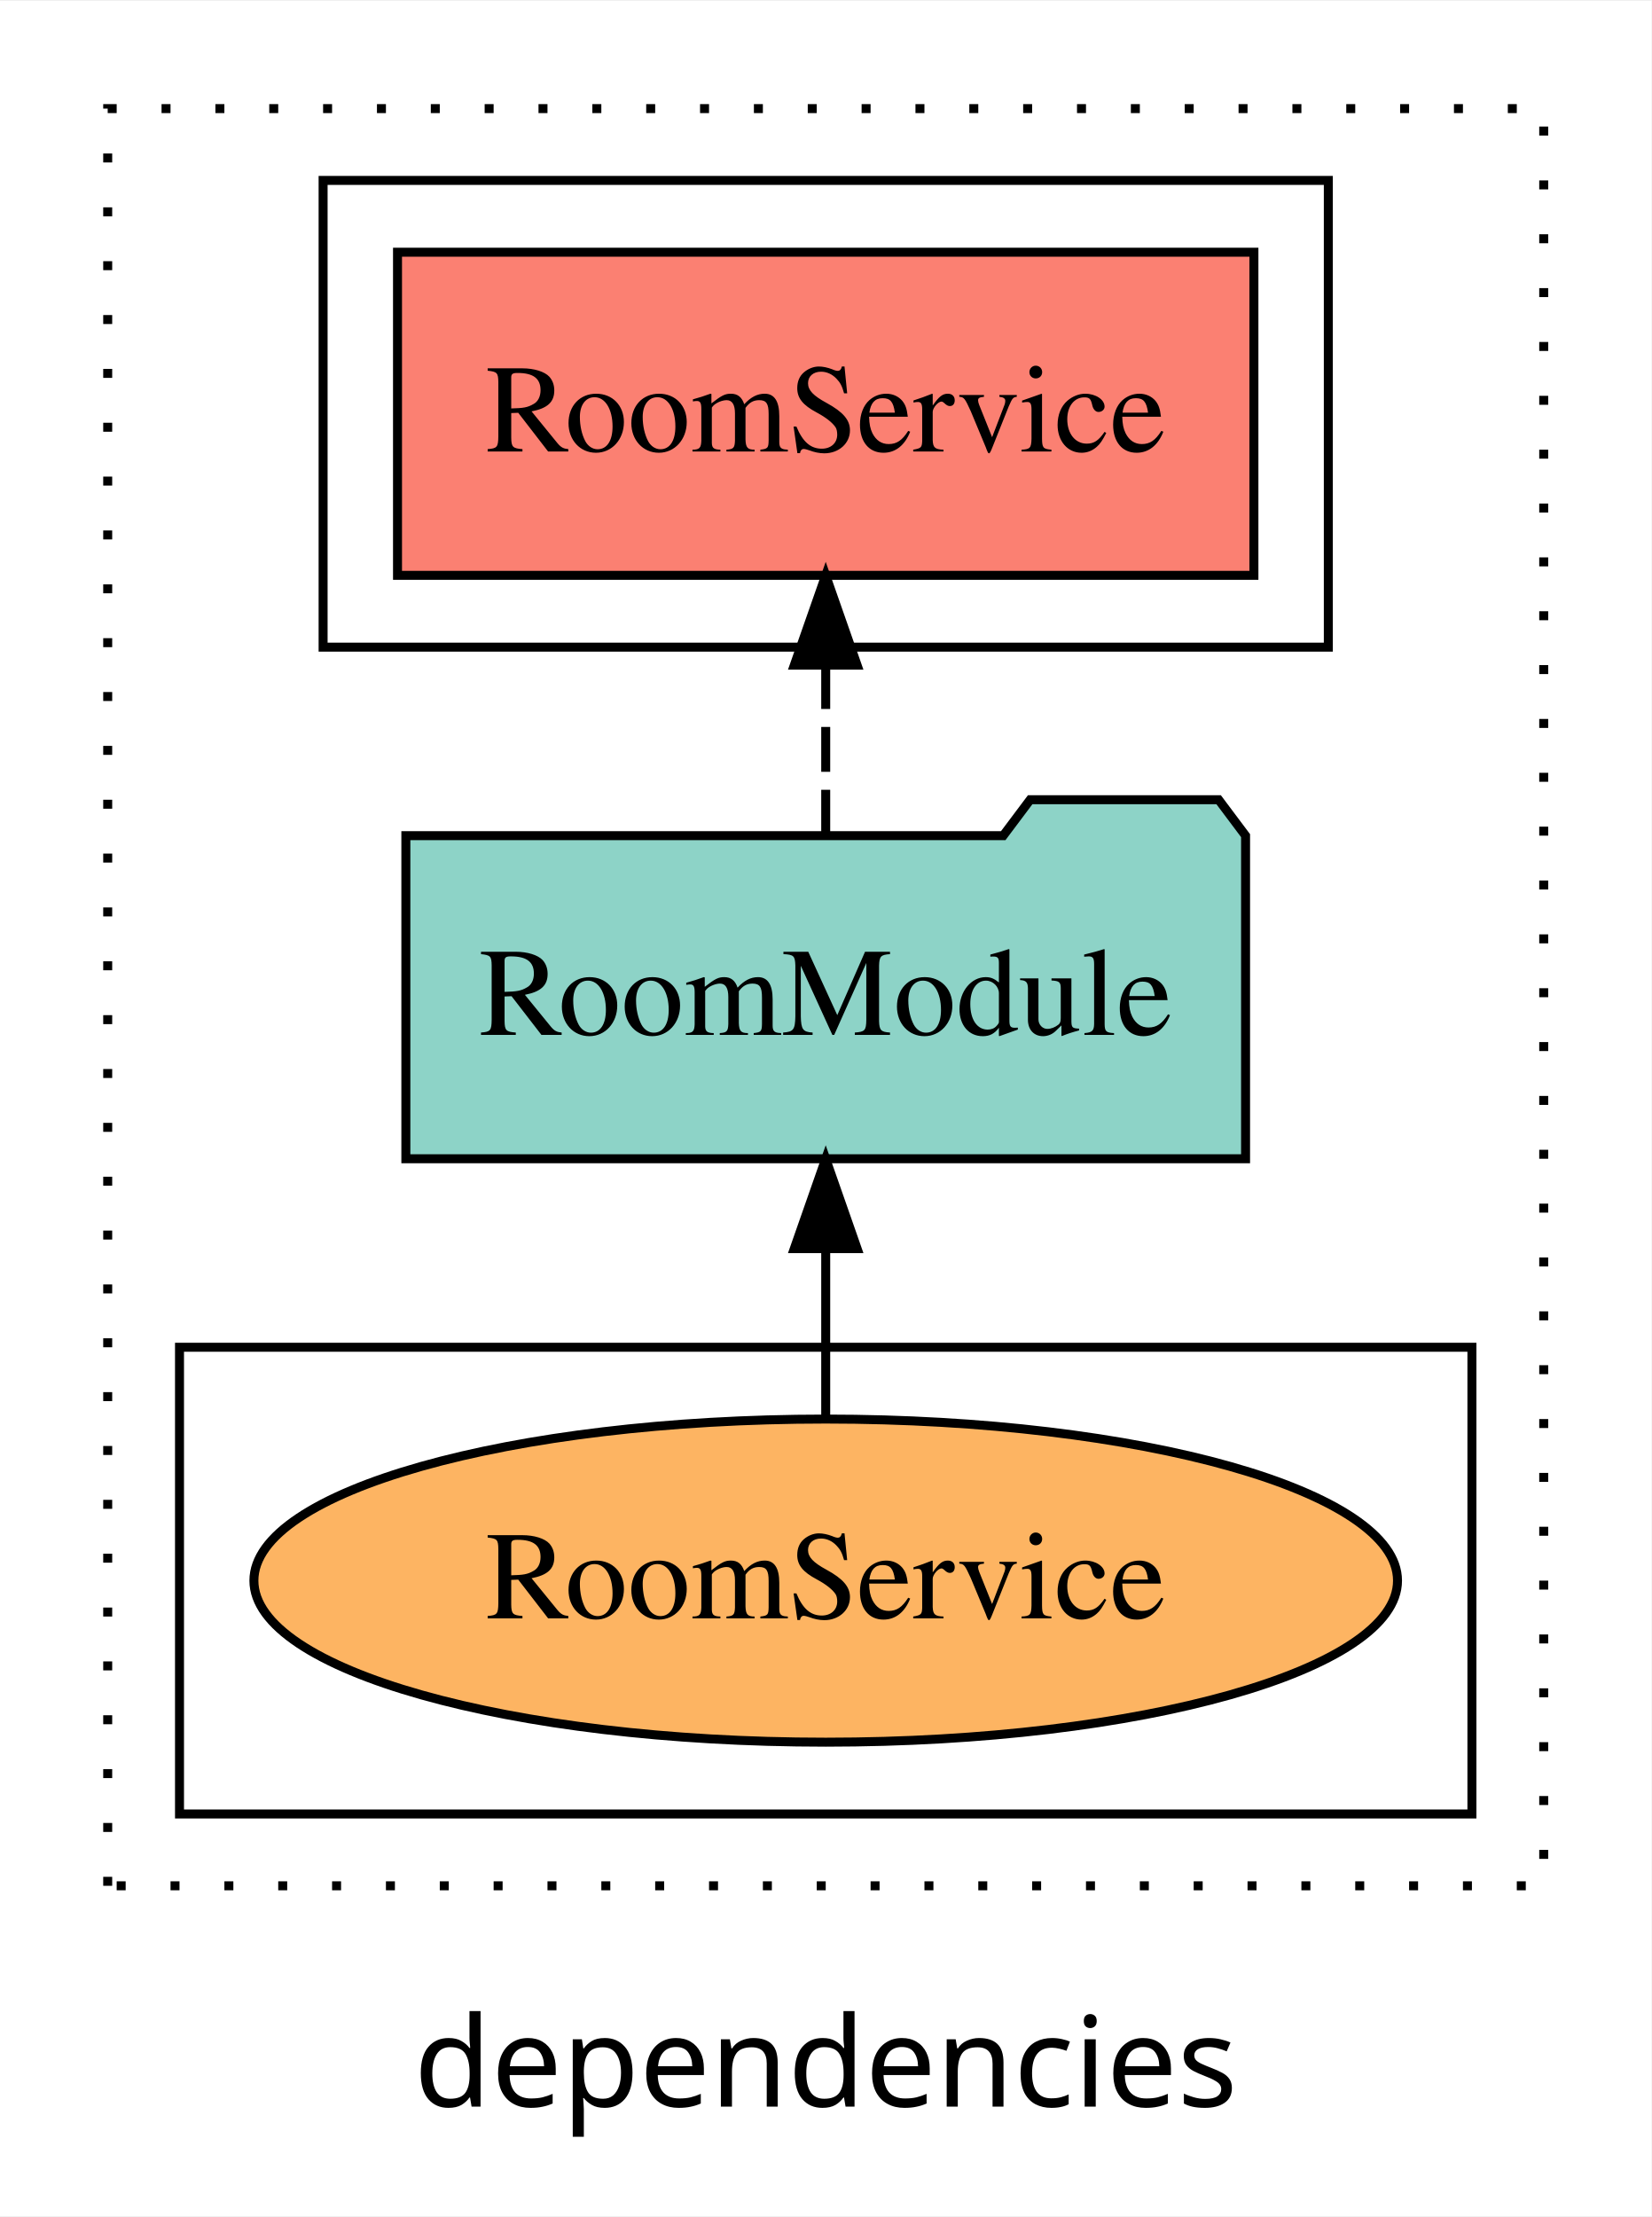
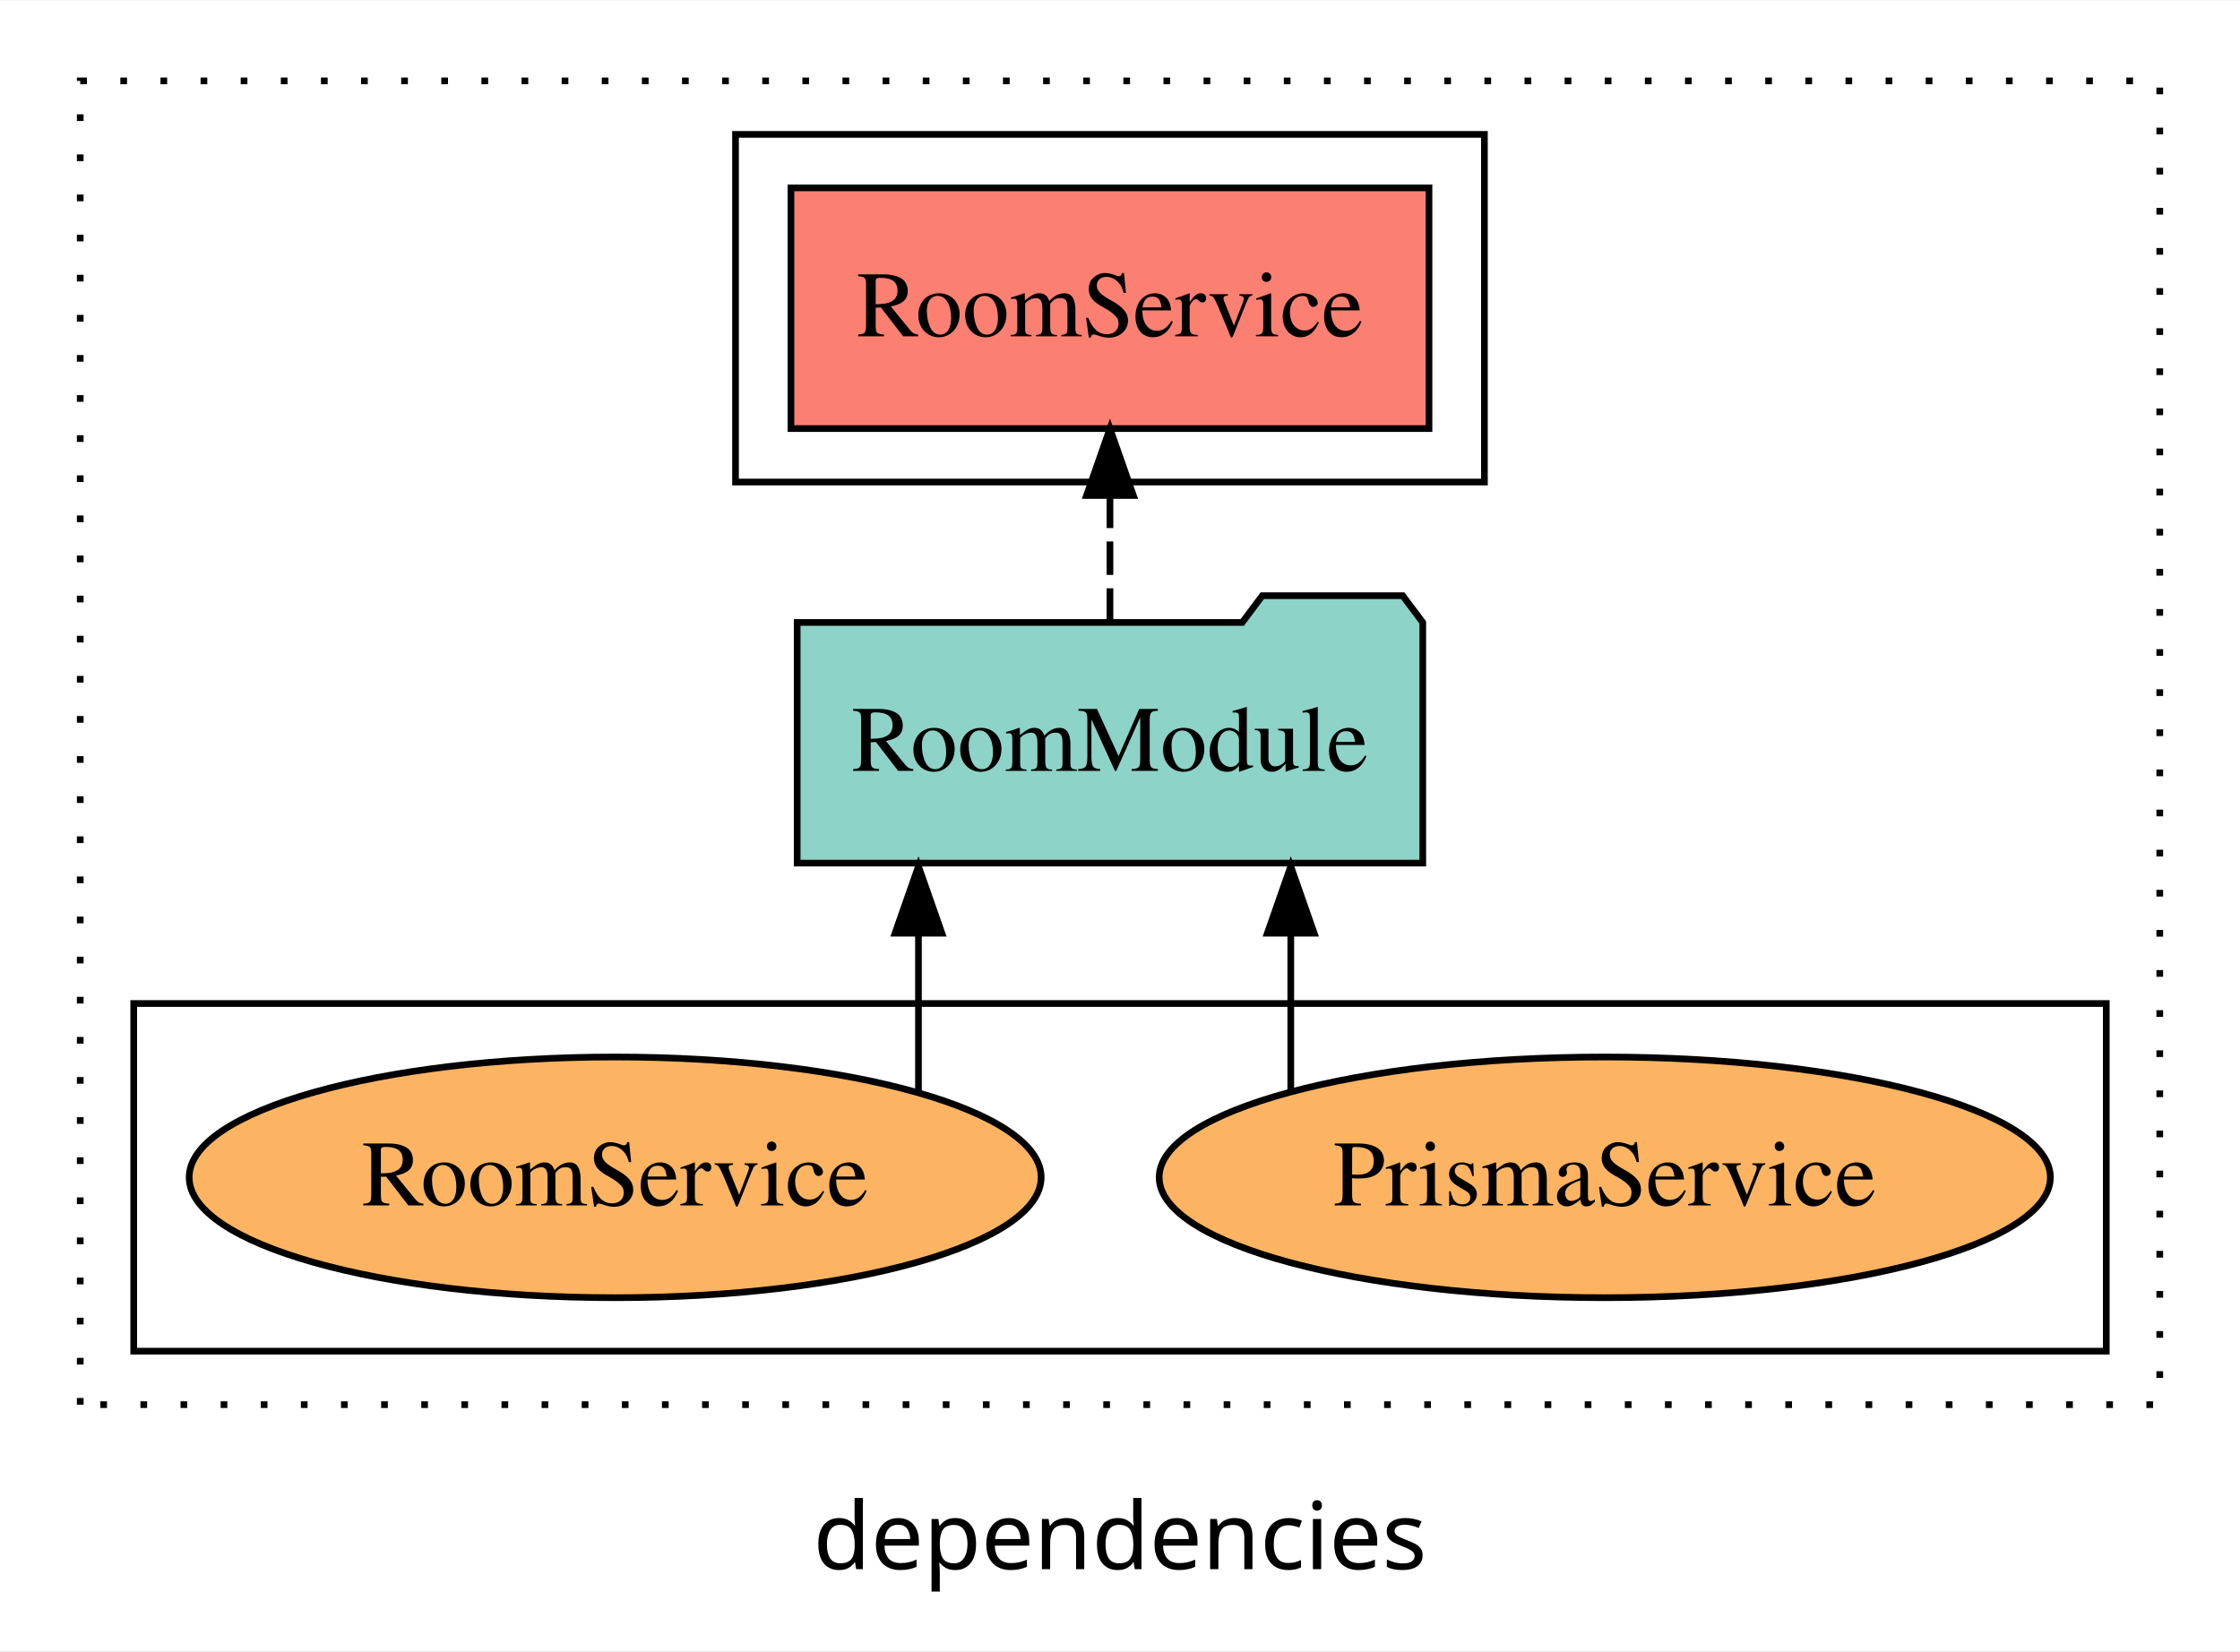
- <svg xmlns="http://www.w3.org/2000/svg" width="184pt" height="247pt" viewBox="0.00 0.00 184.00 246.80">
+ <svg xmlns="http://www.w3.org/2000/svg" width="335pt" height="247pt" viewBox="0.00 0.00 335.00 246.80">
  <g id="graph0" class="graph" transform="scale(1 1) rotate(0) translate(4 242.8)">
-     <polygon fill="white" stroke="transparent" points="-4,4 -4,-242.8 180,-242.8 180,4 -4,4" />
-     <text text-anchor="middle" x="88" y="-8.2" font-family="sans-serif" font-size="14.00">dependencies</text>
+     <polygon fill="white" stroke="transparent" points="-4,4 -4,-242.8 331,-242.8 331,4 -4,4" />
+     <text text-anchor="middle" x="163.5" y="-8.2" font-family="sans-serif" font-size="14.00">dependencies</text>
    <g id="clust1" class="cluster">
-       <polygon fill="none" stroke="black" stroke-dasharray="1,5" points="8,-32.8 8,-230.8 168,-230.8 168,-32.8 8,-32.8" />
+       <polygon fill="none" stroke="black" stroke-dasharray="1,5" points="8,-32.8 8,-230.8 319,-230.8 319,-32.8 8,-32.8" />
+     </g>
+     <g id="clust4" class="cluster">
+       <polygon fill="none" stroke="black" points="106,-170.8 106,-222.8 218,-222.8 218,-170.8 106,-170.8" />
    </g>
    <g id="clust6" class="cluster">
-       <polygon fill="none" stroke="black" points="16,-40.8 16,-92.8 160,-92.8 160,-40.8 16,-40.8" />
-     </g>
-     <g id="clust4" class="cluster">
-       <polygon fill="none" stroke="black" points="32,-170.8 32,-222.8 144,-222.8 144,-170.8 32,-170.8" />
+       <polygon fill="none" stroke="black" points="16,-40.8 16,-92.8 311,-92.8 311,-40.8 16,-40.8" />
    </g>
    <g id="node1" class="node">
-       <polygon fill="#fb8072" stroke="black" points="135.71,-214.8 40.29,-214.8 40.29,-178.8 135.71,-178.8 135.71,-214.8" />
-       <text text-anchor="middle" x="88" y="-192.6" font-family="Times,serif" font-size="14.00">RoomService </text>
+       <polygon fill="#fb8072" stroke="black" points="209.71,-214.8 114.29,-214.8 114.29,-178.8 209.71,-178.8 209.71,-214.8" />
+       <text text-anchor="middle" x="162" y="-192.6" font-family="Times,serif" font-size="14.00">RoomService </text>
    </g>
    <g id="node2" class="node">
-       <polygon fill="#8dd3c7" stroke="black" points="134.78,-149.8 131.78,-153.8 110.78,-153.8 107.78,-149.8 41.22,-149.8 41.22,-113.8 134.78,-113.8 134.78,-149.8" />
-       <text text-anchor="middle" x="88" y="-127.6" font-family="Times,serif" font-size="14.00">RoomModule</text>
+       <polygon fill="#8dd3c7" stroke="black" points="208.78,-149.8 205.78,-153.8 184.78,-153.8 181.78,-149.8 115.22,-149.8 115.22,-113.8 208.78,-113.8 208.78,-149.8" />
+       <text text-anchor="middle" x="162" y="-127.6" font-family="Times,serif" font-size="14.00">RoomModule</text>
    </g>
    <g id="edge1" class="edge">
-       <path fill="none" stroke="black" stroke-dasharray="5,2" d="M88,-149.91C88,-149.91 88,-168.79 88,-168.79" />
-       <polygon fill="black" stroke="black" points="84.5,-168.79 88,-178.79 91.5,-168.79 84.5,-168.79" />
+       <path fill="none" stroke="black" stroke-dasharray="5,2" d="M162,-149.91C162,-149.91 162,-168.79 162,-168.79" />
+       <polygon fill="black" stroke="black" points="158.5,-168.79 162,-178.79 165.5,-168.79 158.5,-168.79" />
    </g>
    <g id="node3" class="node">
+       <ellipse fill="#fdb462" stroke="black" cx="236" cy="-66.8" rx="66.64" ry="18" />
+       <text text-anchor="middle" x="236" y="-62.6" font-family="Times,serif" font-size="14.00">PrismaService</text>
+     </g>
+     <g id="edge2" class="edge">
+       <path fill="none" stroke="black" d="M189.04,-79.64C189.04,-79.64 189.04,-103.32 189.04,-103.32" />
+       <polygon fill="black" stroke="black" points="185.54,-103.32 189.04,-113.32 192.54,-103.32 185.54,-103.32" />
+     </g>
+     <g id="node4" class="node">
      <ellipse fill="#fdb462" stroke="black" cx="88" cy="-66.8" rx="63.71" ry="18" />
      <text text-anchor="middle" x="88" y="-62.6" font-family="Times,serif" font-size="14.00">RoomService</text>
    </g>
-     <g id="edge2" class="edge">
-       <path fill="none" stroke="black" d="M88,-84.91C88,-84.91 88,-103.79 88,-103.79" />
-       <polygon fill="black" stroke="black" points="84.5,-103.79 88,-113.79 91.5,-103.79 84.5,-103.79" />
+     <g id="edge3" class="edge">
+       <path fill="none" stroke="black" d="M133.36,-79.64C133.36,-79.64 133.36,-103.32 133.36,-103.32" />
+       <polygon fill="black" stroke="black" points="129.86,-103.32 133.36,-113.32 136.86,-103.32 129.86,-103.32" />
    </g>
  </g>
</svg>
